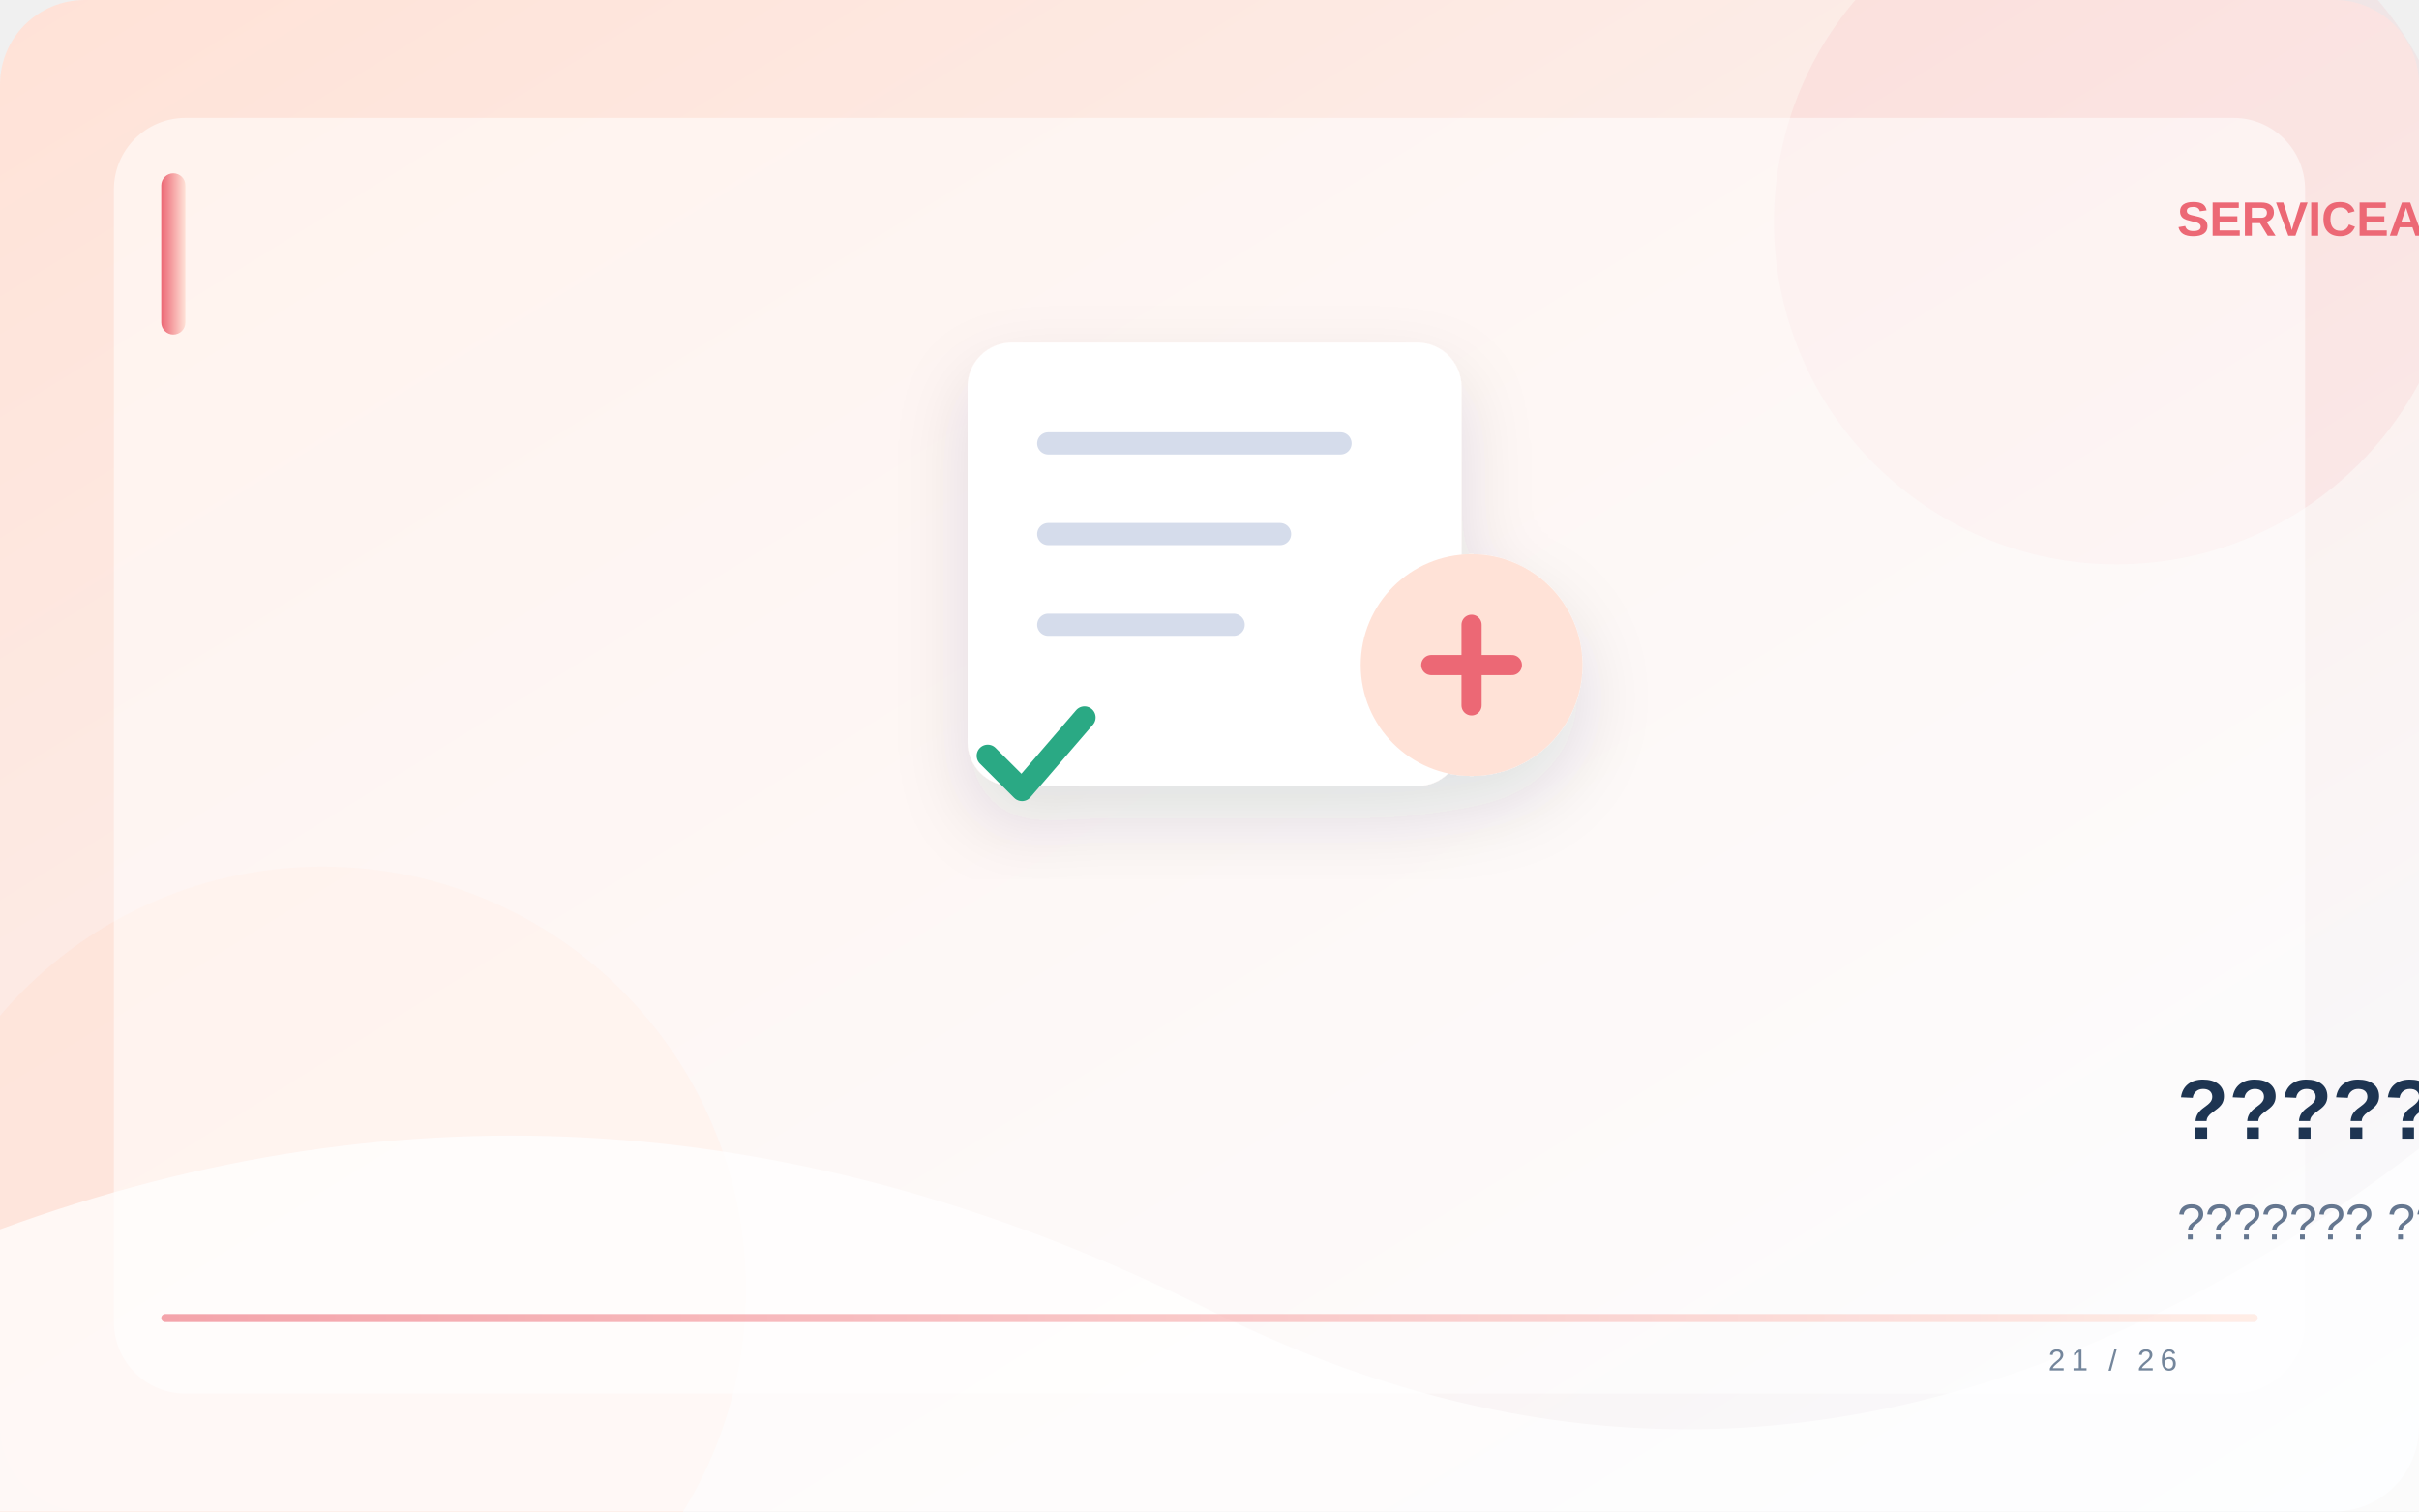
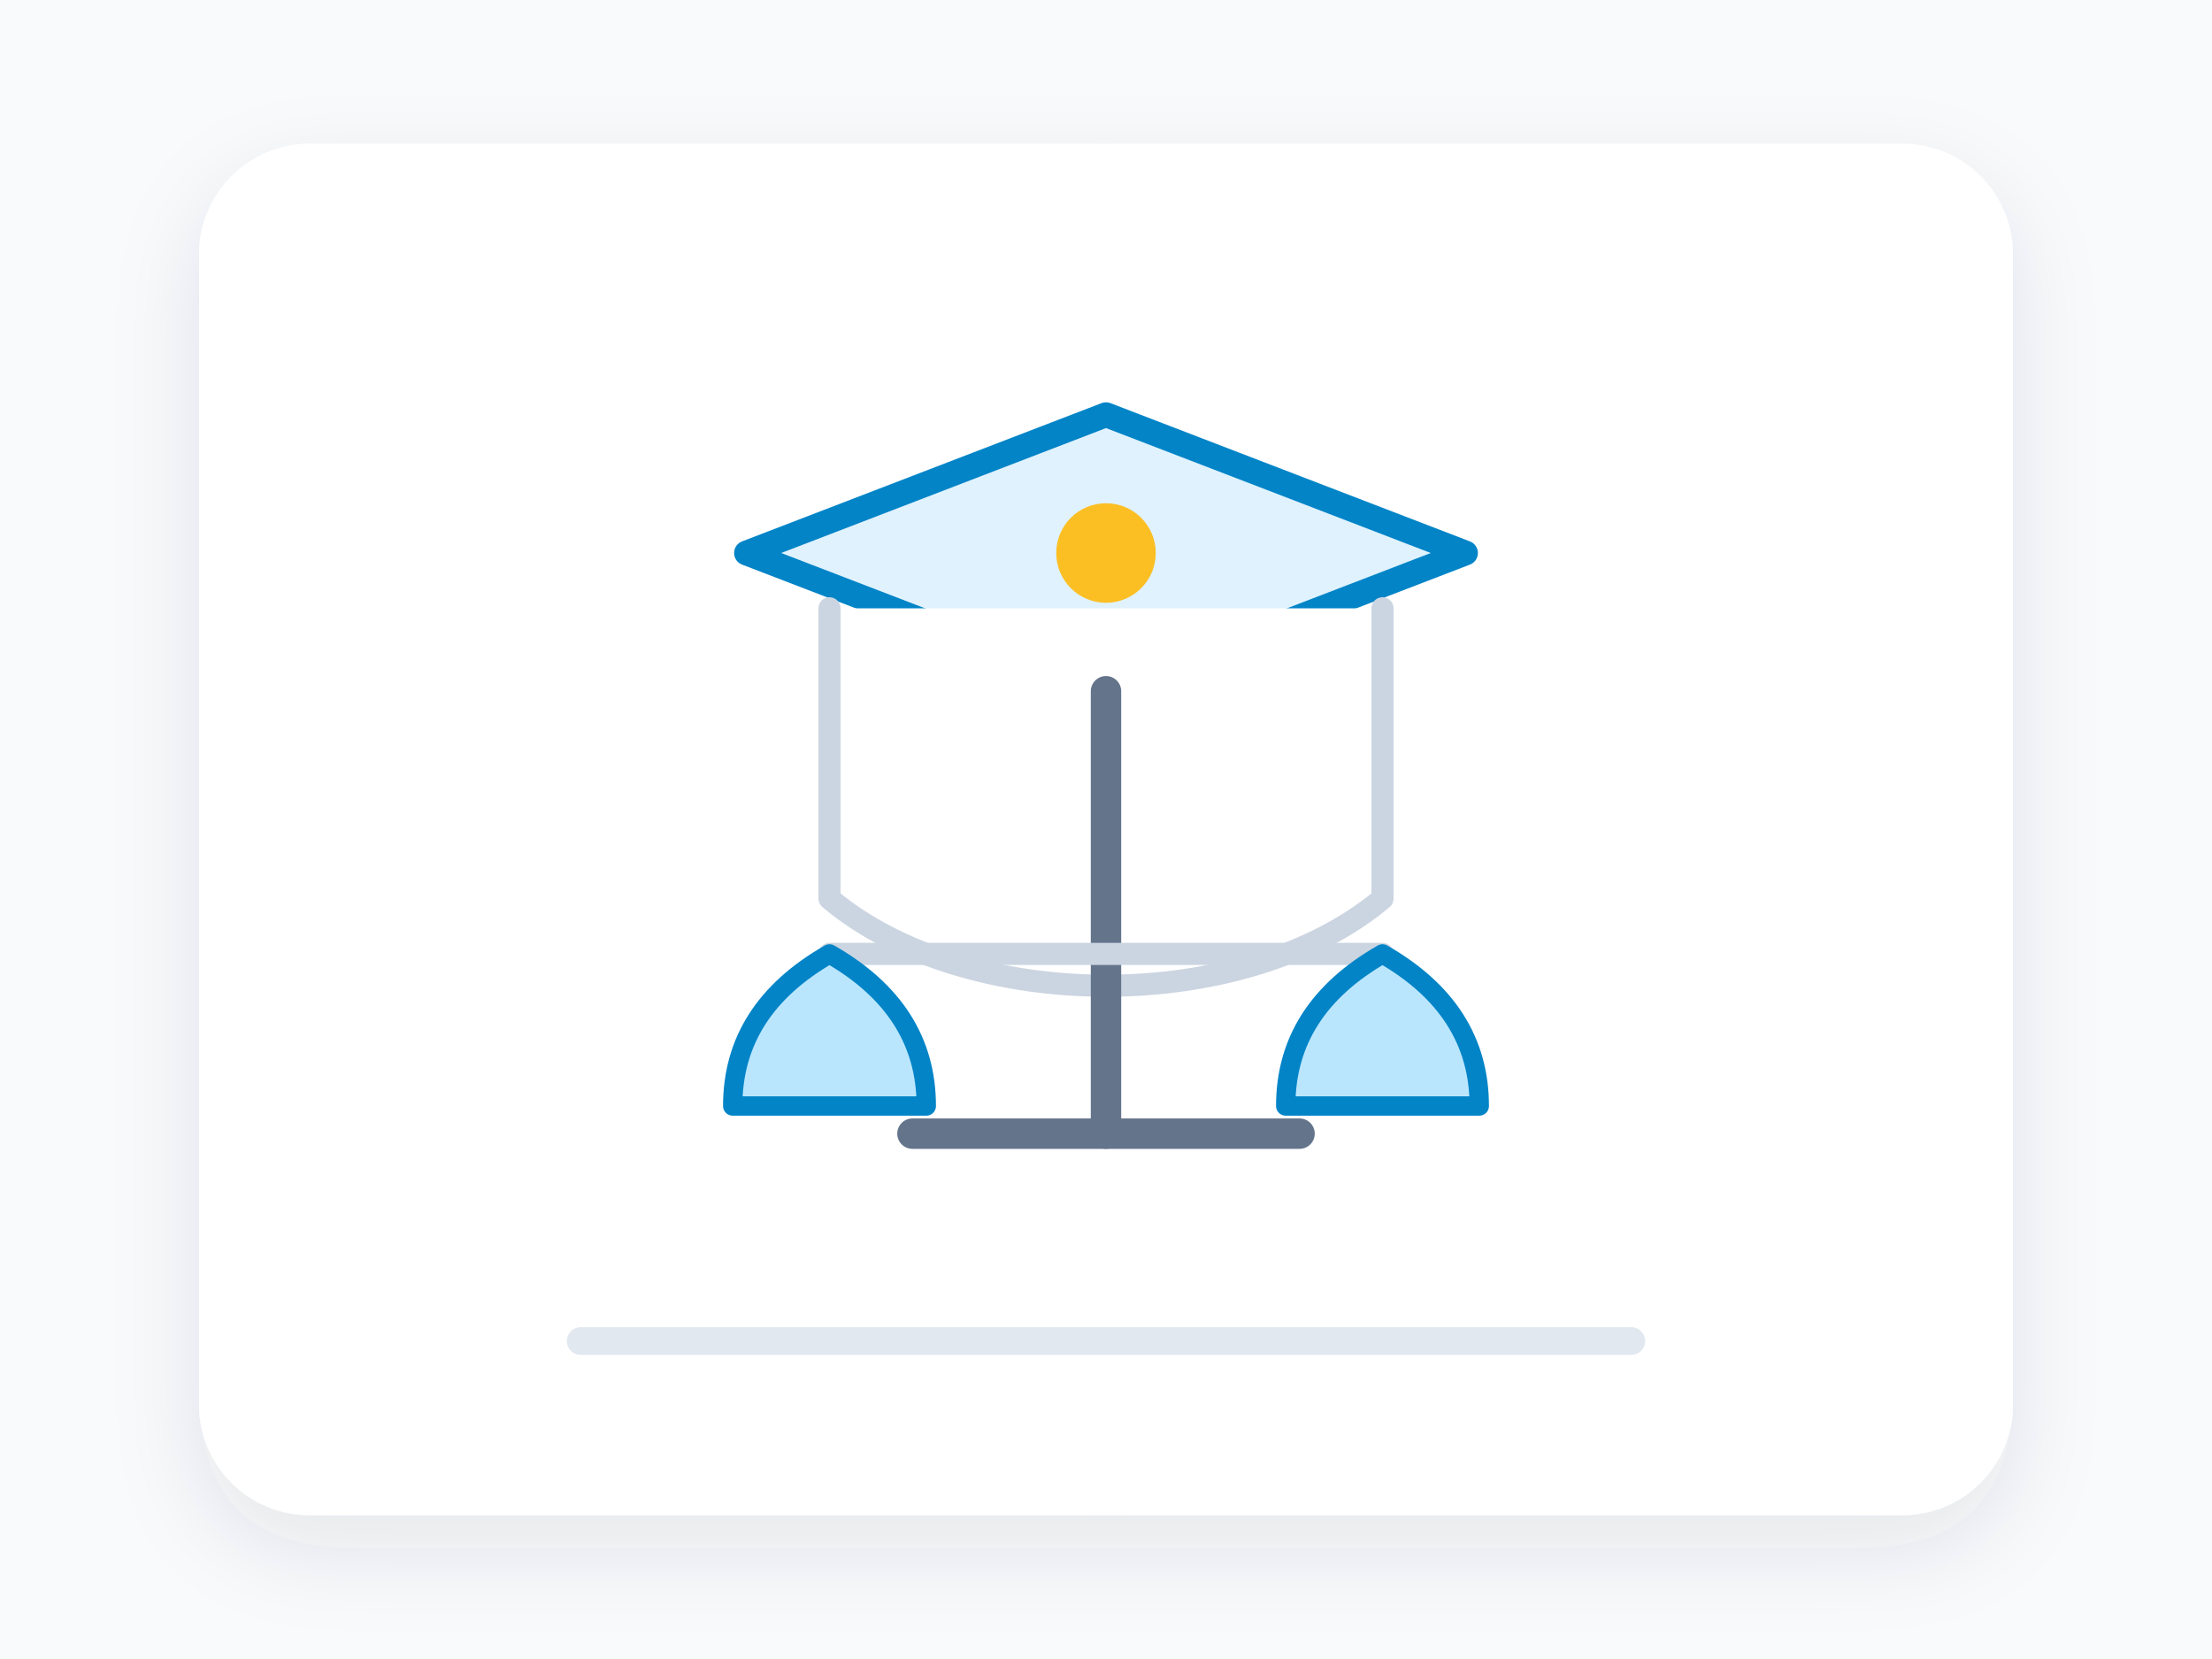
- <svg xmlns="http://www.w3.org/2000/svg" width="1200" height="750" viewBox="0 0 1200 750" role="img" aria-labelledby="title desc">
+ <svg xmlns="http://www.w3.org/2000/svg" width="800" height="600" viewBox="0 0 800 600">
  <defs>
-     <linearGradient id="bg" x1="0" y1="0" x2="1" y2="1">
-       <stop stop-color="#ffe2d7" />
-       <stop offset="1" stop-color="#f8fbff" />
-     </linearGradient>
-     <linearGradient id="band" x1="0" y1="0" x2="1" y2="0">
-       <stop stop-color="#ec6875" />
-       <stop offset="1" stop-color="#ffe2d7" />
-     </linearGradient>
-     <filter id="shadow" x="-20%" y="-20%" width="140%" height="140%">
-       <feDropShadow dx="0" dy="16" stdDeviation="18" flood-color="#22334a" flood-opacity=".12" />
+     <filter id="s" x="-20%" y="-20%" width="140%" height="150%">
+       <feDropShadow dx="0" dy="12" stdDeviation="16" flood-color="#334155" flood-opacity=".10" />
    </filter>
  </defs>
-   <rect width="1200" height="750" rx="42" fill="url(#bg)" />
-   <circle cx="1050" cy="110" r="170" fill="#ec6875" opacity=".08" />
-   <circle cx="160" cy="640" r="210" fill="#ffe2d7" opacity=".7" />
-   <path d="M0 610Q300 500 600 650T1200 570V750H0Z" fill="#fff" opacity=".72" />
-   <rect x="58" y="60" width="1084" height="630" rx="34" fill="#fff" opacity=".54" stroke="#fff" stroke-width="3" />
-   <g filter="url(#shadow)">
-     <rect x="480" y="170" width="245" height="220" rx="22" fill="#fff" />
-     <path d="M520 220h145m-145 45h115m-115 45h92" stroke="#d5dceb" stroke-width="11" stroke-linecap="round" />
-     <circle cx="730" cy="330" r="55" fill="#ffe2d7" />
-     <path d="M710 330h40m-20-20v40" stroke="#ec6875" stroke-width="10" stroke-linecap="round" />
-     <path d="m490 375 17 17 31-36" fill="none" stroke="#29a984" stroke-width="11" stroke-linecap="round" stroke-linejoin="round" />
+   <rect width="800" height="600" fill="#f8fafc" />
+   <circle cx="400" cy="300" r="248" fill="#f1f5f9" />
+   <circle cx="140" cy="150" r="24" fill="#bae6fd" />
+   <circle cx="660" cy="420" r="18" fill="#d1fae5" />
+   <path d="M590 120h28m-14-14v28M170 430h24" stroke="#94a3b8" stroke-width="7" stroke-linecap="round" />
+   <rect x="72" y="52" width="656" height="496" rx="40" fill="#fff" filter="url(#s)" />
+   <path d="M210 485h380" stroke="#e2e8f0" stroke-width="10" stroke-linecap="round" />
+   <g stroke-linecap="round" stroke-linejoin="round">
+     <path d="M270 200 400 150l130 50-130 50z" fill="#e0f2fe" stroke="#0284c7" stroke-width="9" stroke-linejoin="round" />
+     <path d="M300 220v105c50 42 150 42 200 0V220" fill="#fff" stroke="#cbd5e1" stroke-width="8" />
+     <path d="M400 250v160" stroke="#64748b" stroke-width="11" />
+     <path d="M330 410h140" stroke="#64748b" stroke-width="11" stroke-linecap="round" />
+     <path d="M300 345h200" stroke="#cbd5e1" stroke-width="8" />
+     <path d="M300 345q-35 20-35 55h70q0-35-35-55zm200 0q-35 20-35 55h70q0-35-35-55z" fill="#bae6fd" stroke="#0284c7" stroke-width="7" />
+     <circle cx="400" cy="200" r="18" fill="#fbbf24" />
  </g>
-   <rect x="80" y="86" width="12" height="80" rx="6" fill="url(#band)" />
-   <text x="1080" y="117" text-anchor="end" direction="rtl" font-family="Arial,sans-serif" font-size="24" font-weight="700" fill="#ec6875">???? ???? ? SERVICEAI</text>
-   <text x="1080" y="565" text-anchor="end" direction="rtl" font-family="Arial,sans-serif" font-size="42" font-weight="700" fill="#1e3552">????? ?????????</text>
-   <text x="1080" y="615" text-anchor="end" direction="rtl" font-family="Arial,sans-serif" font-size="25" fill="#657790">???? ???? ???????</text>
-   <rect x="80" y="652" width="1040" height="4" rx="2" fill="url(#band)" opacity=".6" />
-   <text x="1080" y="680" text-anchor="end" font-family="Arial,sans-serif" font-size="15" letter-spacing="3" fill="#74869c">21 / 26</text>
</svg>
